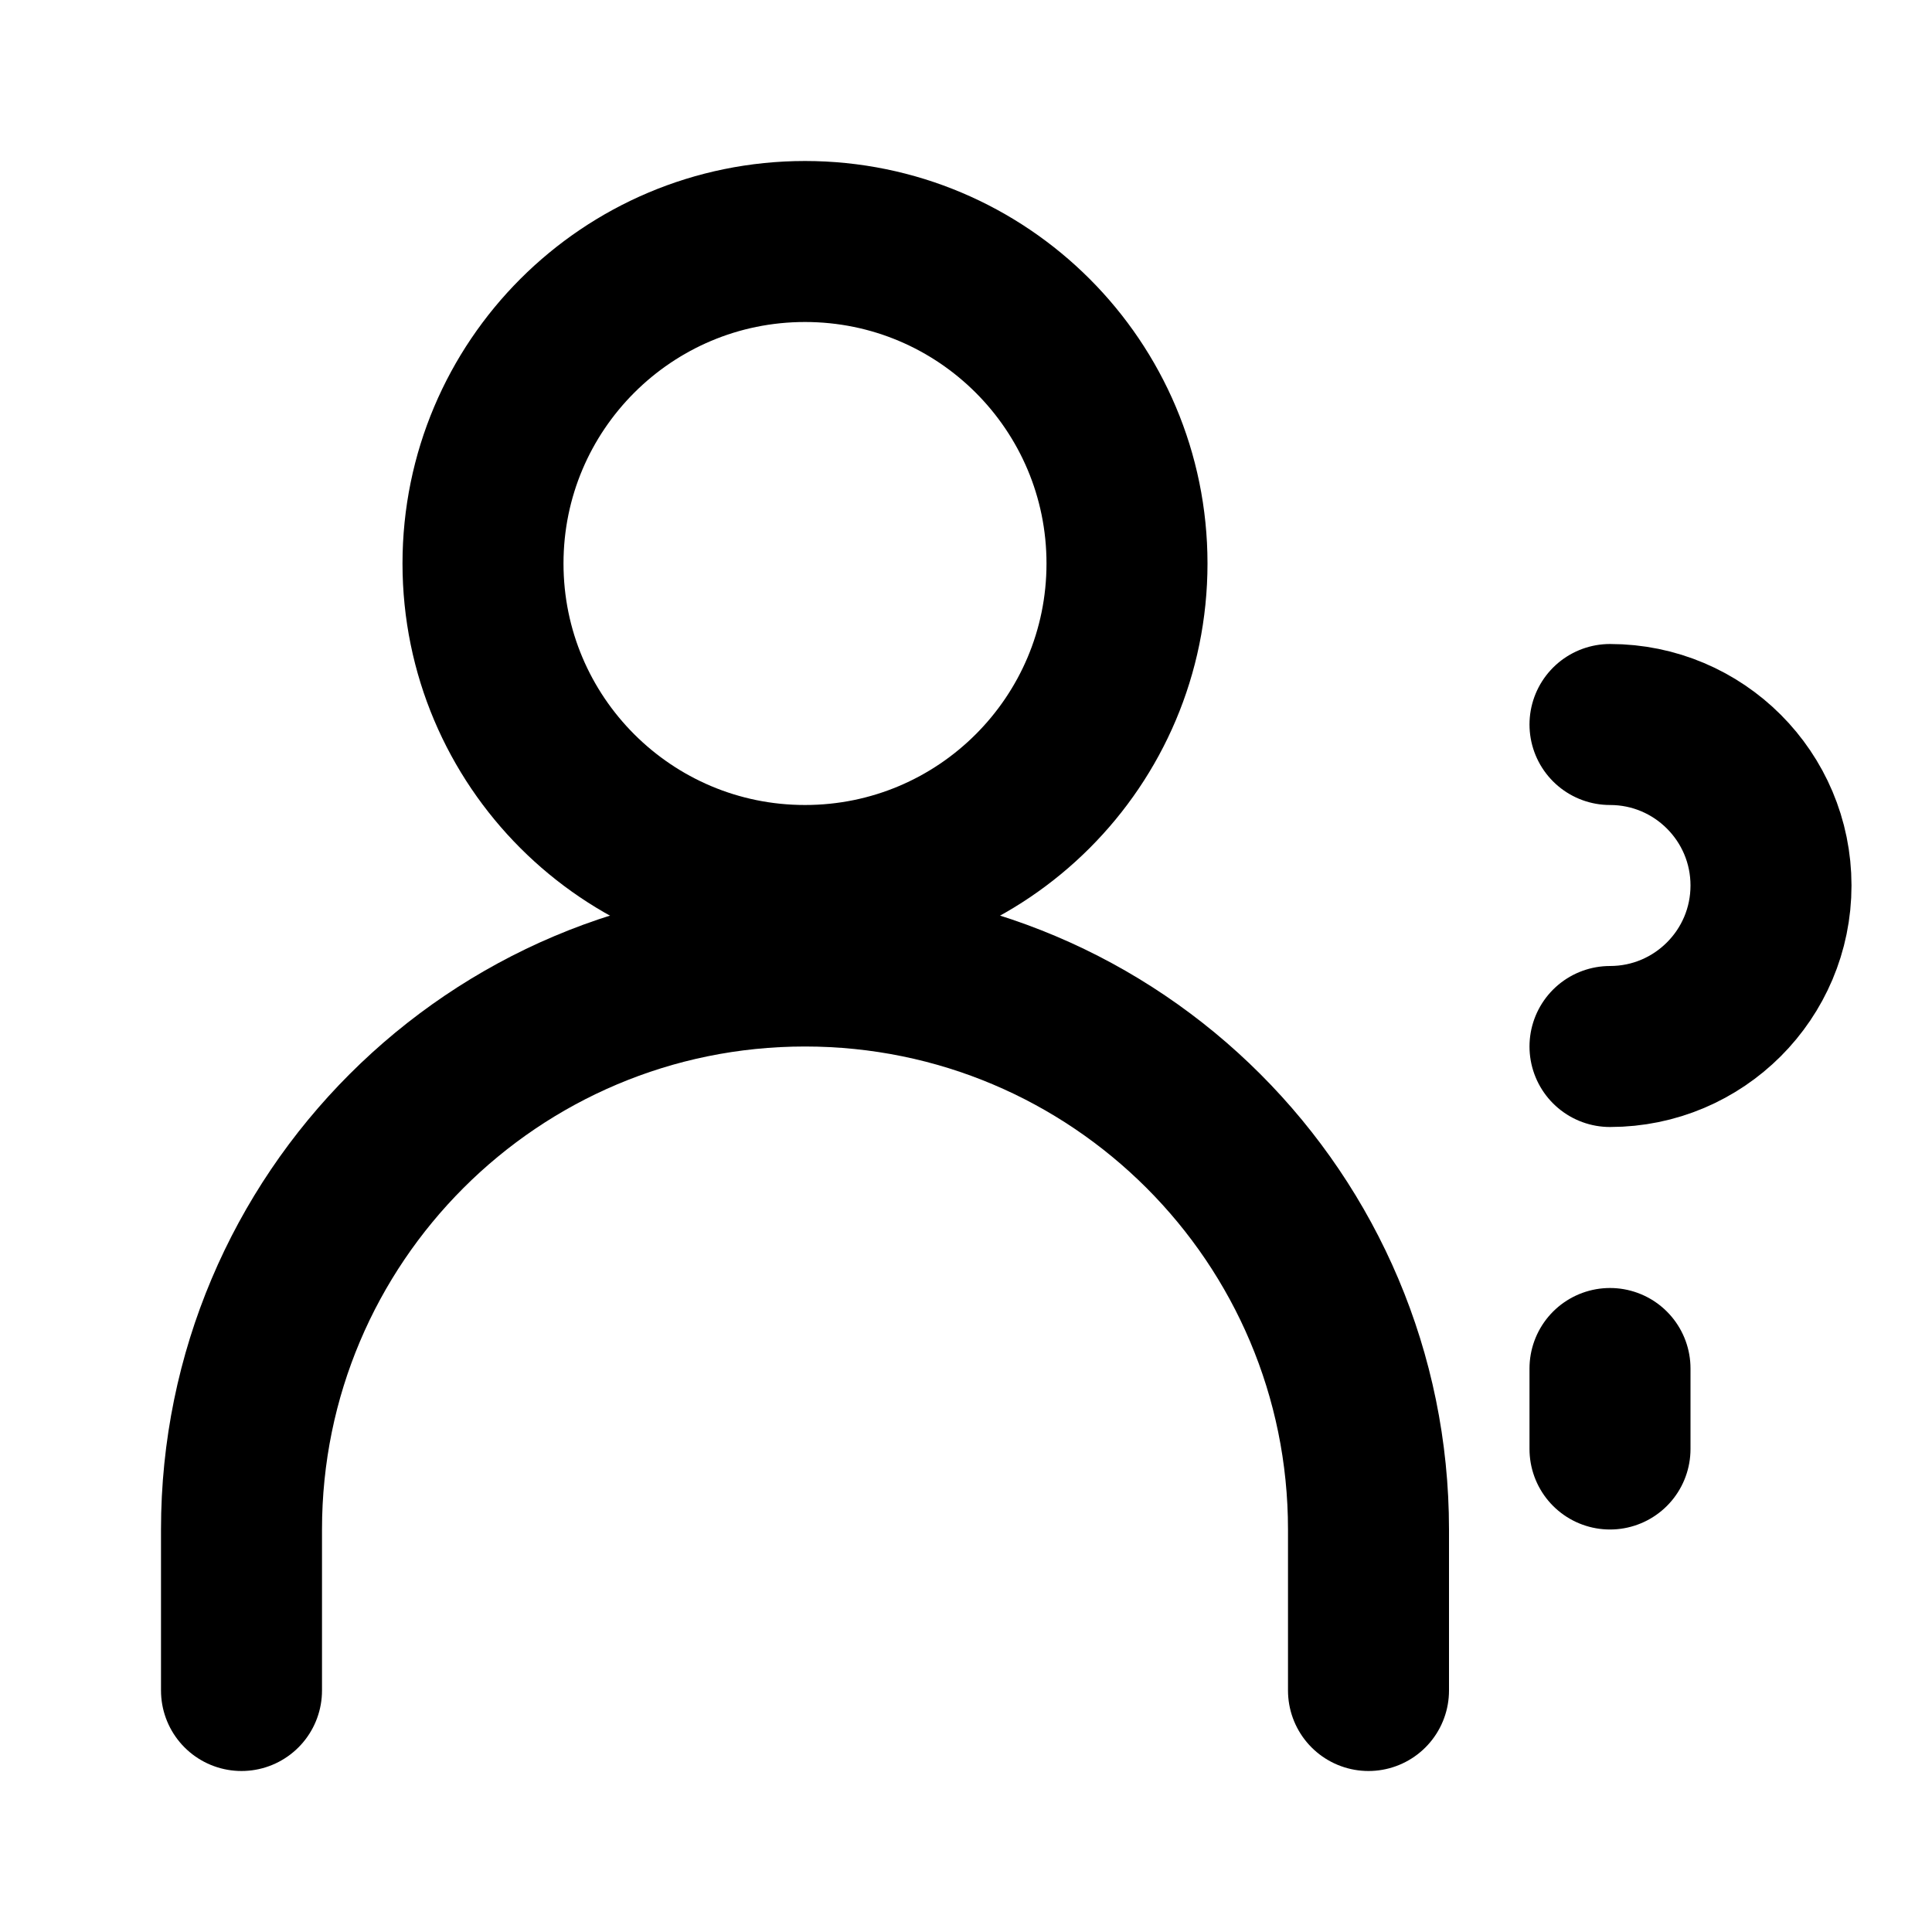
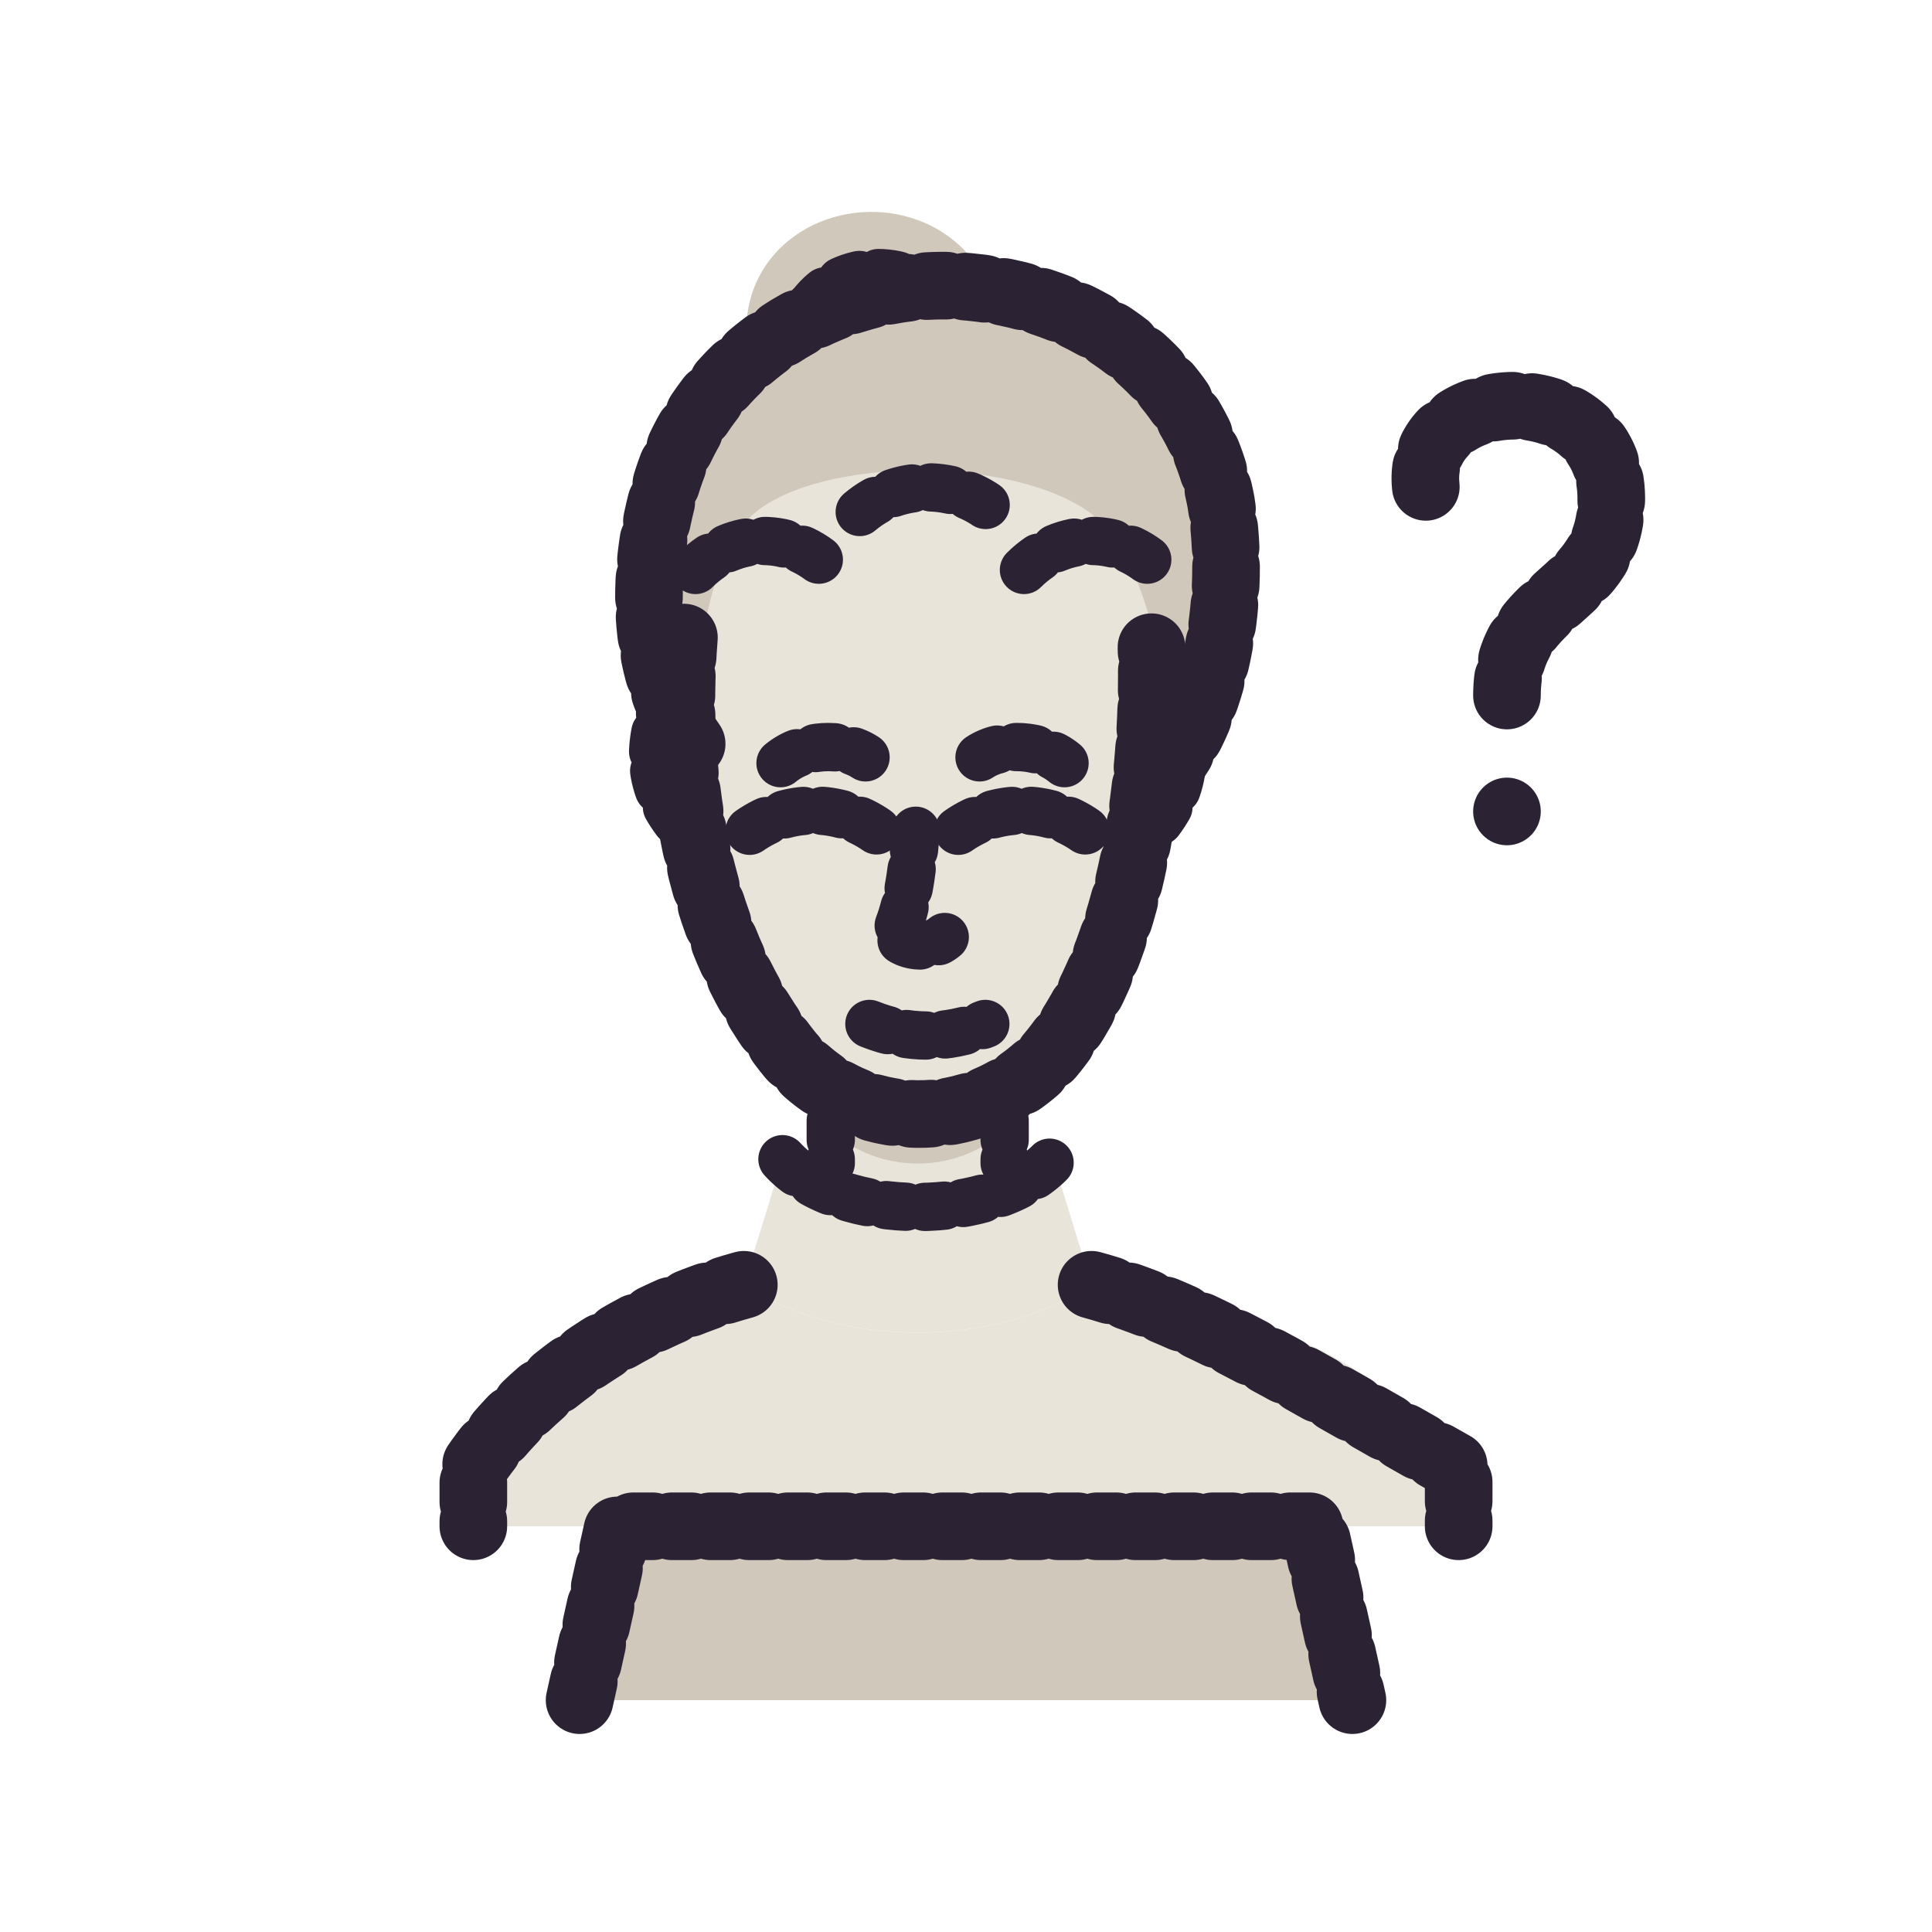
- <svg xmlns="http://www.w3.org/2000/svg" viewBox="0 0 24 24" fill="none" stroke="currentColor" stroke-width="2" stroke-linecap="round" stroke-linejoin="round">
-   <circle cx="10" cy="7" r="4" />
-   <path d="M3 21v-2a7 7 0 0 1 14 0v2" />
-   <path d="M20 9v0a2 2 0 1 1 0 4" />
-   <path d="M20 17v1" />
+ <svg xmlns="http://www.w3.org/2000/svg" viewBox="0 0 100 100" aria-hidden="true" stroke-linecap="round" stroke-linejoin="round">
+   <path d="M32 79L68 79L70 88L30 88Z" fill="#cfc8bb">
+     <animate attributeName="opacity" values="0;0;1" keyTimes="0;0.674;1" dur="0.86s" begin="0s" fill="freeze" />
+   </path>
+   <path d="M38.5 66.5C33 68 27.5 71.5 24.5 76L24.5 79L75.5 79L75.5 76C72.5 71.5 67 68 56.5 66.5C51.5 69.8 43.5 69.8 38.5 66.5Z" fill="#e9e4da">
+     <animate attributeName="opacity" values="0;0;1" keyTimes="0;0.674;1" dur="0.86s" begin="0s" fill="freeze" />
+   </path>
+   <path d="M43 54.5L43 61C45.5 63 49.5 63 52 61L52 54.5C49.5 57.5 45.5 57.5 43 54.5Z" fill="#e9e4da">
+     <animate attributeName="opacity" values="0;0;1" keyTimes="0;0.633;1" dur="0.6s" begin="0s" fill="freeze" />
+   </path>
+   <path d="M43 55C45.5 57.8 49.5 57.8 52 55L52 58.5C49.5 60.8 45.5 60.8 43 58.5Z" fill="#cfc8bb">
+     <animate attributeName="opacity" values="0;0;1" keyTimes="0;0.714;1" dur="0.7s" begin="0s" fill="freeze" />
+   </path>
+   <path d="M40.5 60C43.5 63.3 51.5 63.3 54.5 60L56.5 66.5C51.5 69.8 43.5 69.8 38.5 66.5Z" fill="#e9e4da">
+     <animate attributeName="opacity" values="0;0;1" keyTimes="0;0.694;1" dur="0.72s" begin="0s" fill="freeze" />
+   </path>
+   <path d="M35.2 34C35.2 26.8 40.6 23.6 47.5 23.6C54.4 23.6 60 27 60 34.2C60 43.5 58 50.8 54.2 54.8C50.4 58.8 44.6 58.7 40.9 54.6C37.2 50.4 35.2 43 35.2 34Z" fill="#e9e4da">
+     <animate attributeName="opacity" values="0;0;1" keyTimes="0;0.548;1" dur="0.62s" begin="0s" fill="freeze" />
+   </path>
+   <path d="M35.8 38.5C33.3 35 33 30 34.5 25C36.5 18.5 43 14.5 49.5 14.8C56.5 15.2 62 19.5 63.2 26C64 31 62.9 36.5 60.7 39.5C60.2 33 58.9 28.6 56.5 26.6C52.5 23.6 42.5 23.6 39 26.6C37 28.4 36.1 32.8 35.8 38.5Z" fill="#cfc8bb">
+     <animate attributeName="opacity" values="0;0;1" keyTimes="0;0.517;1" dur="0.58s" begin="0s" fill="freeze" />
+   </path>
+   <path d="M38.8 18.5C37.8 14 41.5 10.6 45.8 11C49.6 11.4 52.2 14.6 51.4 18.4C47.6 16.2 42.6 16.2 38.8 18.5Z" fill="#cfc8bb">
+     <animate attributeName="opacity" values="0;0;1" keyTimes="0;0.607;1" dur="0.56s" begin="0s" fill="freeze" />
+   </path>
+   <path d="M35.4 33C34.8 40.5 36.2 48.8 40.9 54.6C44.4 58.6 50.4 58.7 54.2 54.8C58.4 50 59.8 41 59.6 33.5" fill="none" stroke="#2b2233" stroke-width="3.5" pathLength="1" stroke-dasharray="1">
+     <animate attributeName="stroke-dashoffset" values="1.01;0" keyTimes="0;1" calcMode="spline" keySplines=".4 0 .2 1" dur="0.24s" begin="0s" fill="freeze" />
+   </path>
+   <path d="M40.4 39.5C41.6 38.5 43.6 38.4 44.8 39.2" fill="none" stroke="#2b2233" stroke-width="2.5" pathLength="1" stroke-dasharray="1">
+     <animate attributeName="stroke-dashoffset" values="1.01;1.01;0" keyTimes="0;0.467;1" calcMode="spline" keySplines="0 0 1 1;.4 0 .2 1" dur="0.3s" begin="0s" fill="freeze" />
+   </path>
+   <path d="M50.7 39.2C51.9 38.4 53.9 38.5 55.1 39.5" fill="none" stroke="#2b2233" stroke-width="2.5" pathLength="1" stroke-dasharray="1">
+     <animate attributeName="stroke-dashoffset" values="1.01;1.01;0" keyTimes="0;0.5;1" calcMode="spline" keySplines="0 0 1 1;.4 0 .2 1" dur="0.32s" begin="0s" fill="freeze" />
+   </path>
+   <path d="M38.8 43C40.8 41.6 43.4 41.6 45.4 43M49.6 43C51.6 41.6 54.2 41.6 56.2 43" fill="none" stroke="#2b2233" stroke-width="2.5" pathLength="1" stroke-dasharray="1">
+     <animate attributeName="stroke-dashoffset" values="1.01;1.01;0" keyTimes="0;0.571;1" calcMode="spline" keySplines="0 0 1 1;.4 0 .2 1" dur="0.42s" begin="0s" fill="freeze" />
+   </path>
+   <path d="M47.4 43C47.2 45.4 46.9 47.2 46.3 48.4C47 49.1 48.2 49.1 48.9 48.5" fill="none" stroke="#2b2233" stroke-width="2.5" pathLength="1" stroke-dasharray="1">
+     <animate attributeName="stroke-dashoffset" values="1.01;1.01;0" keyTimes="0;0.529;1" calcMode="spline" keySplines="0 0 1 1;.4 0 .2 1" dur="0.34s" begin="0s" fill="freeze" />
+   </path>
+   <path d="M45 53C47 53.8 49 53.8 51 53" fill="none" stroke="#2b2233" stroke-width="2.5" pathLength="1" stroke-dasharray="1">
+     <animate attributeName="stroke-dashoffset" values="1.01;1.01;0" keyTimes="0;0.652;1" calcMode="spline" keySplines="0 0 1 1;.4 0 .2 1" dur="0.46s" begin="0s" fill="freeze" />
+   </path>
+   <path d="M35.8 38.5C33.3 35 33 30 34.5 25C36.5 18.5 43 14.5 49.5 14.8C56.5 15.2 62 19.5 63.2 26C64 31 62.9 36.5 60.7 39.5" fill="none" stroke="#2b2233" stroke-width="3.5" pathLength="1" stroke-dasharray="1">
+     <animate attributeName="stroke-dashoffset" values="1.01;1.01;0" keyTimes="0;0.238;1" calcMode="spline" keySplines="0 0 1 1;.4 0 .2 1" dur="0.42s" begin="0s" fill="freeze" />
+   </path>
+   <path d="M36 29.5C38 27.5 41 27.5 43 29.5M44.5 26.5C46.5 24.8 49.5 24.8 51.5 26.5M53 29.5C55 27.5 58 27.5 60 29.5M34.5 36C33.5 38.5 33.5 40.5 35 42.5M60.5 36C61.5 38.5 61.5 40.5 60 42.5" fill="none" stroke="#2b2233" stroke-width="2.5" pathLength="1" stroke-dasharray="1">
+     <animate attributeName="stroke-dashoffset" values="1.01;1.01;0" keyTimes="0;0.667;1" calcMode="spline" keySplines="0 0 1 1;.4 0 .2 1" dur="0.48s" begin="0s" fill="freeze" />
+   </path>
+   <path d="M42 15.8C43.5 13.8 46.5 13.6 48.3 15.2" fill="none" stroke="#2b2233" stroke-width="2.5" pathLength="1" stroke-dasharray="1">
+     <animate attributeName="stroke-dashoffset" values="1.01;1.01;0" keyTimes="0;0.72;1" calcMode="spline" keySplines="0 0 1 1;.4 0 .2 1" dur="0.5s" begin="0s" fill="freeze" />
+   </path>
+   <path d="M43 56L43 60.2M52 56L52 60.2" fill="none" stroke="#2b2233" stroke-width="2.5" pathLength="1" stroke-dasharray="1">
+     <animate attributeName="stroke-dashoffset" values="1.01;1.01;0" keyTimes="0;0.769;1" calcMode="spline" keySplines="0 0 1 1;.4 0 .2 1" dur="0.52s" begin="0s" fill="freeze" />
+   </path>
+   <path d="M40.5 60C43.5 63.3 51.5 63.3 54.5 60" fill="none" stroke="#2b2233" stroke-width="2.5" pathLength="1" stroke-dasharray="1">
+     <animate attributeName="stroke-dashoffset" values="1.01;1.01;0" keyTimes="0;0.759;1" calcMode="spline" keySplines="0 0 1 1;.4 0 .2 1" dur="0.58s" begin="0s" fill="freeze" />
+   </path>
+   <path d="M38.5 66.5C33 68 27.5 71.5 24.5 76L24.5 79" fill="none" stroke="#2b2233" stroke-width="3.5" pathLength="1" stroke-dasharray="1">
+     <animate attributeName="stroke-dashoffset" values="1.01;1.01;0" keyTimes="0;0.714;1" calcMode="spline" keySplines="0 0 1 1;.4 0 .2 1" dur="0.7s" begin="0s" fill="freeze" />
+   </path>
+   <path d="M56.5 66.5C62 68 67.5 71.5 75.5 76L75.5 79" fill="none" stroke="#2b2233" stroke-width="3.5" pathLength="1" stroke-dasharray="1">
+     <animate attributeName="stroke-dashoffset" values="1.01;1.01;0" keyTimes="0;0.73;1" calcMode="spline" keySplines="0 0 1 1;.4 0 .2 1" dur="0.74s" begin="0s" fill="freeze" />
+   </path>
+   <path d="M30 88L32 79L68 79L70 88" fill="none" stroke="#2b2233" stroke-width="3.5" pathLength="1" stroke-dasharray="1">
+     <animate attributeName="stroke-dashoffset" values="1.01;1.01;0" keyTimes="0;0.795;1" calcMode="spline" keySplines="0 0 1 1;.4 0 .2 1" dur="0.82s" begin="0s" fill="freeze" />
+   </path>
+   <path d="M73.8 25.2C73.2 19.8 83.4 19.2 83.4 25.8C83.4 31.2 78 30.6 78 36M78 42L78 42" fill="none" stroke="#2b2233" stroke-width="3.5" pathLength="1" stroke-dasharray="1">
+     <animate attributeName="stroke-dashoffset" values="1.01;1.01;0" keyTimes="0;0.78;1" calcMode="spline" keySplines="0 0 1 1;.4 0 .2 1" dur="1s" begin="0s" fill="freeze" />
+   </path>
</svg>
